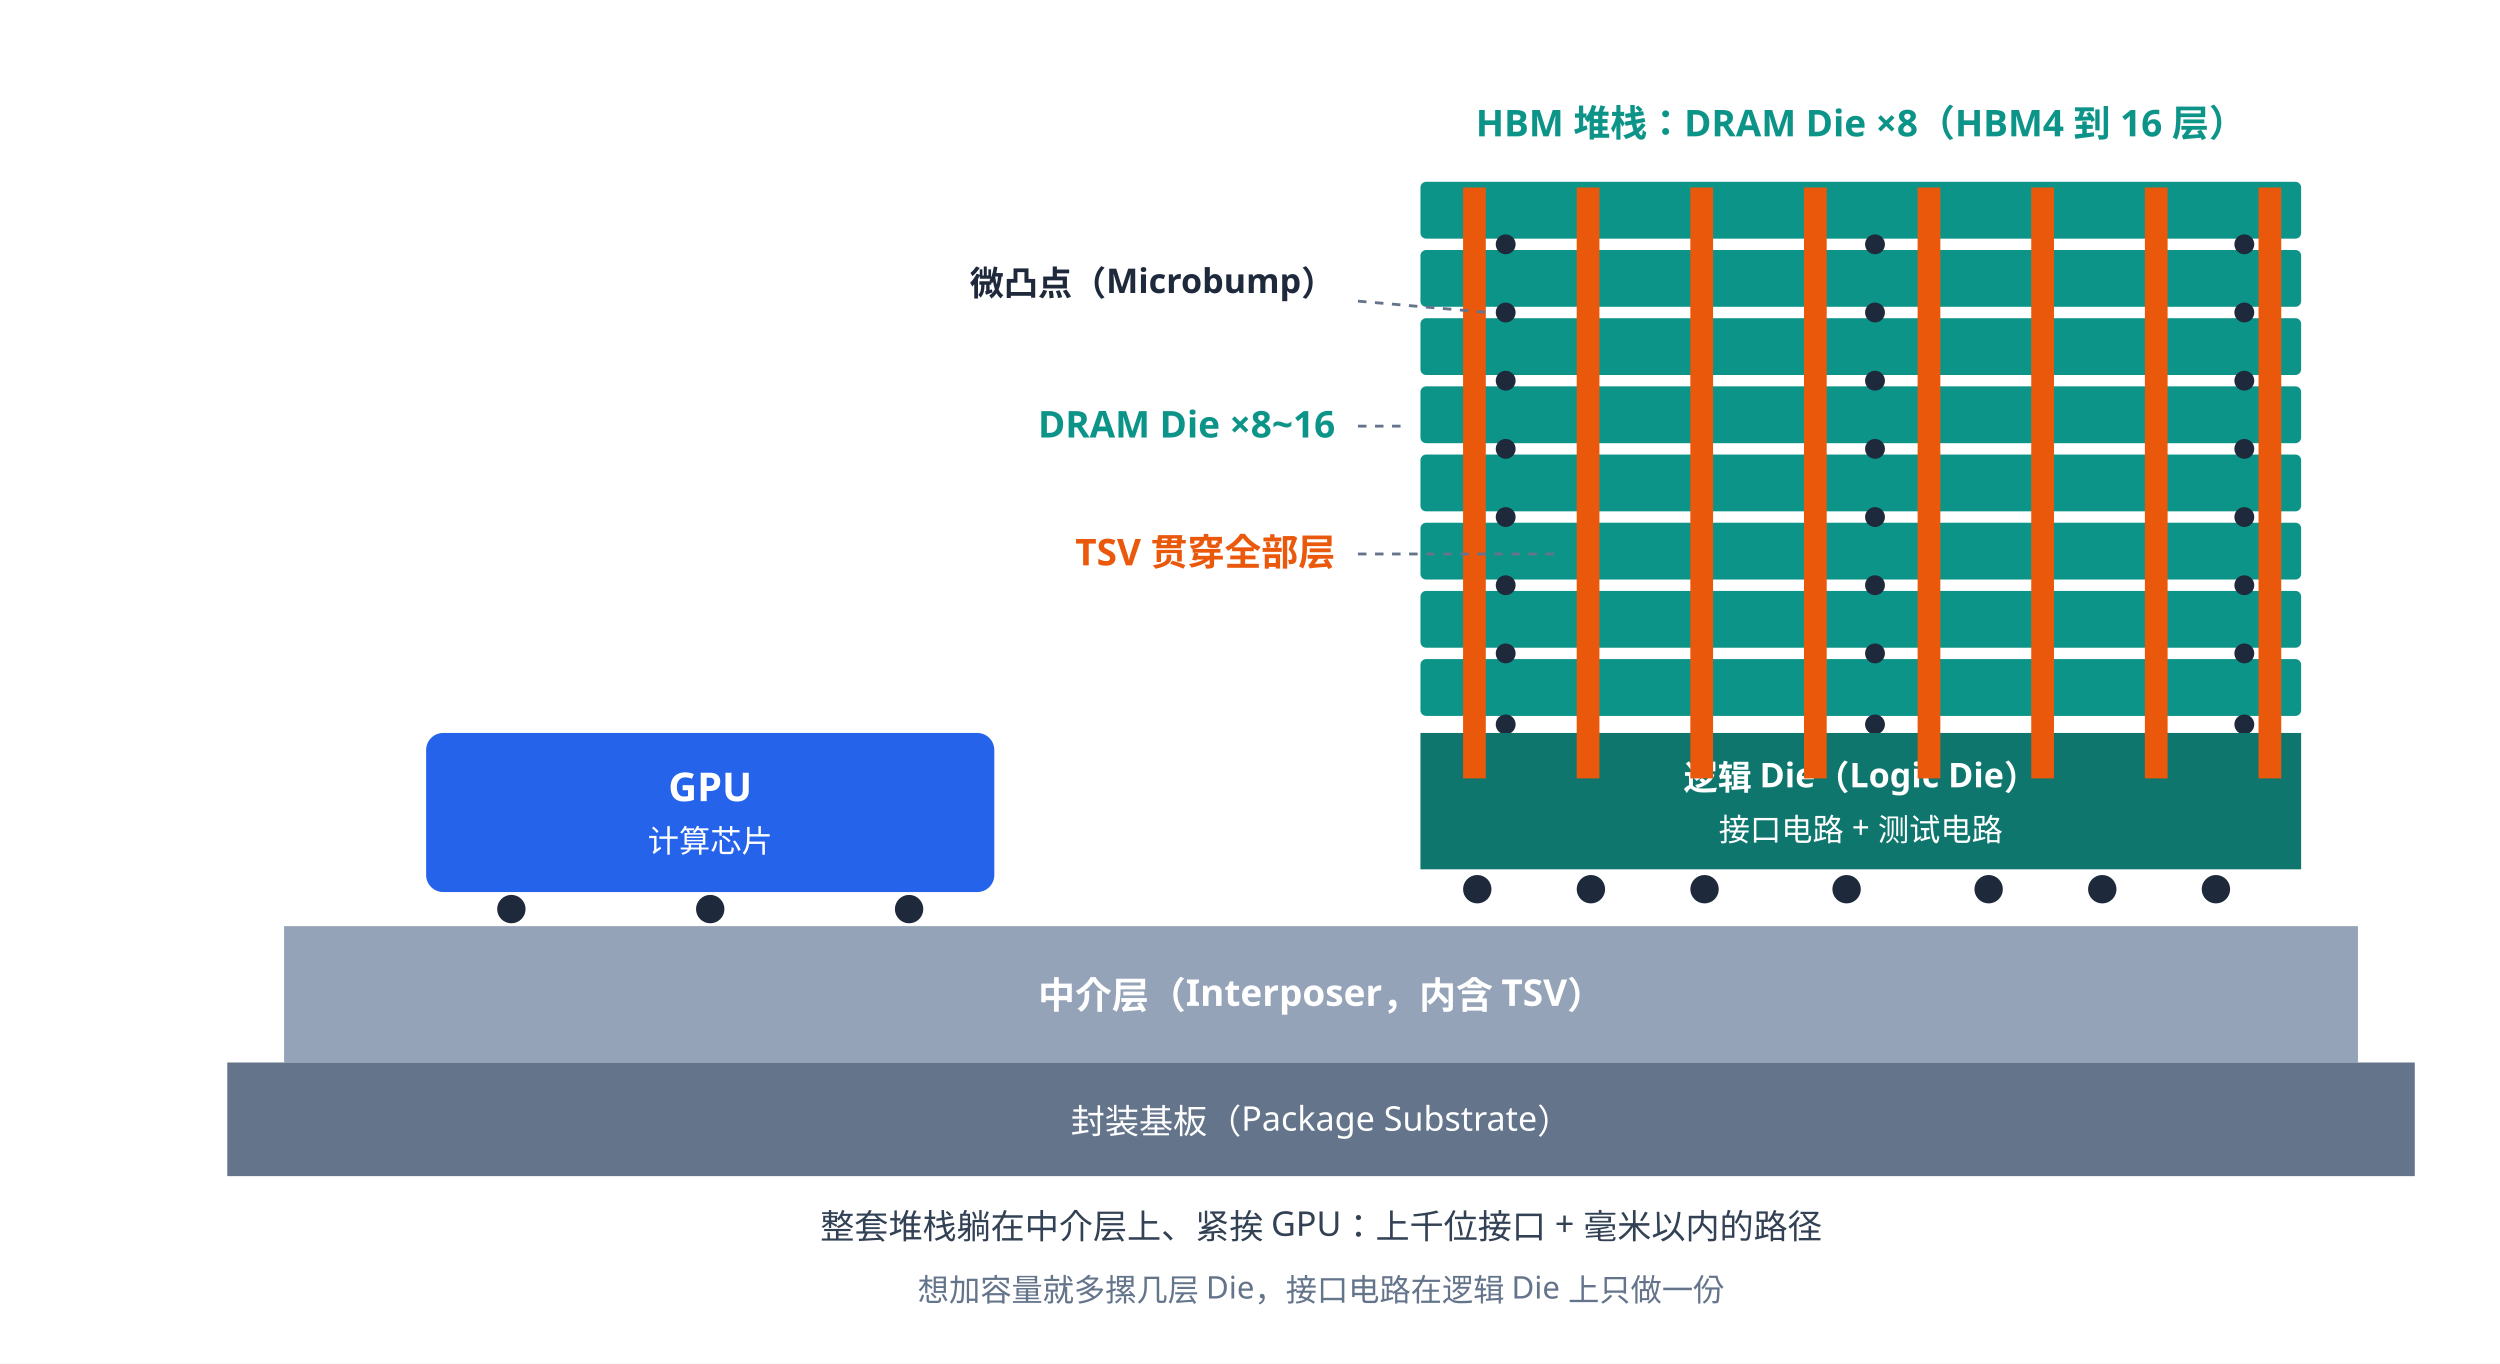
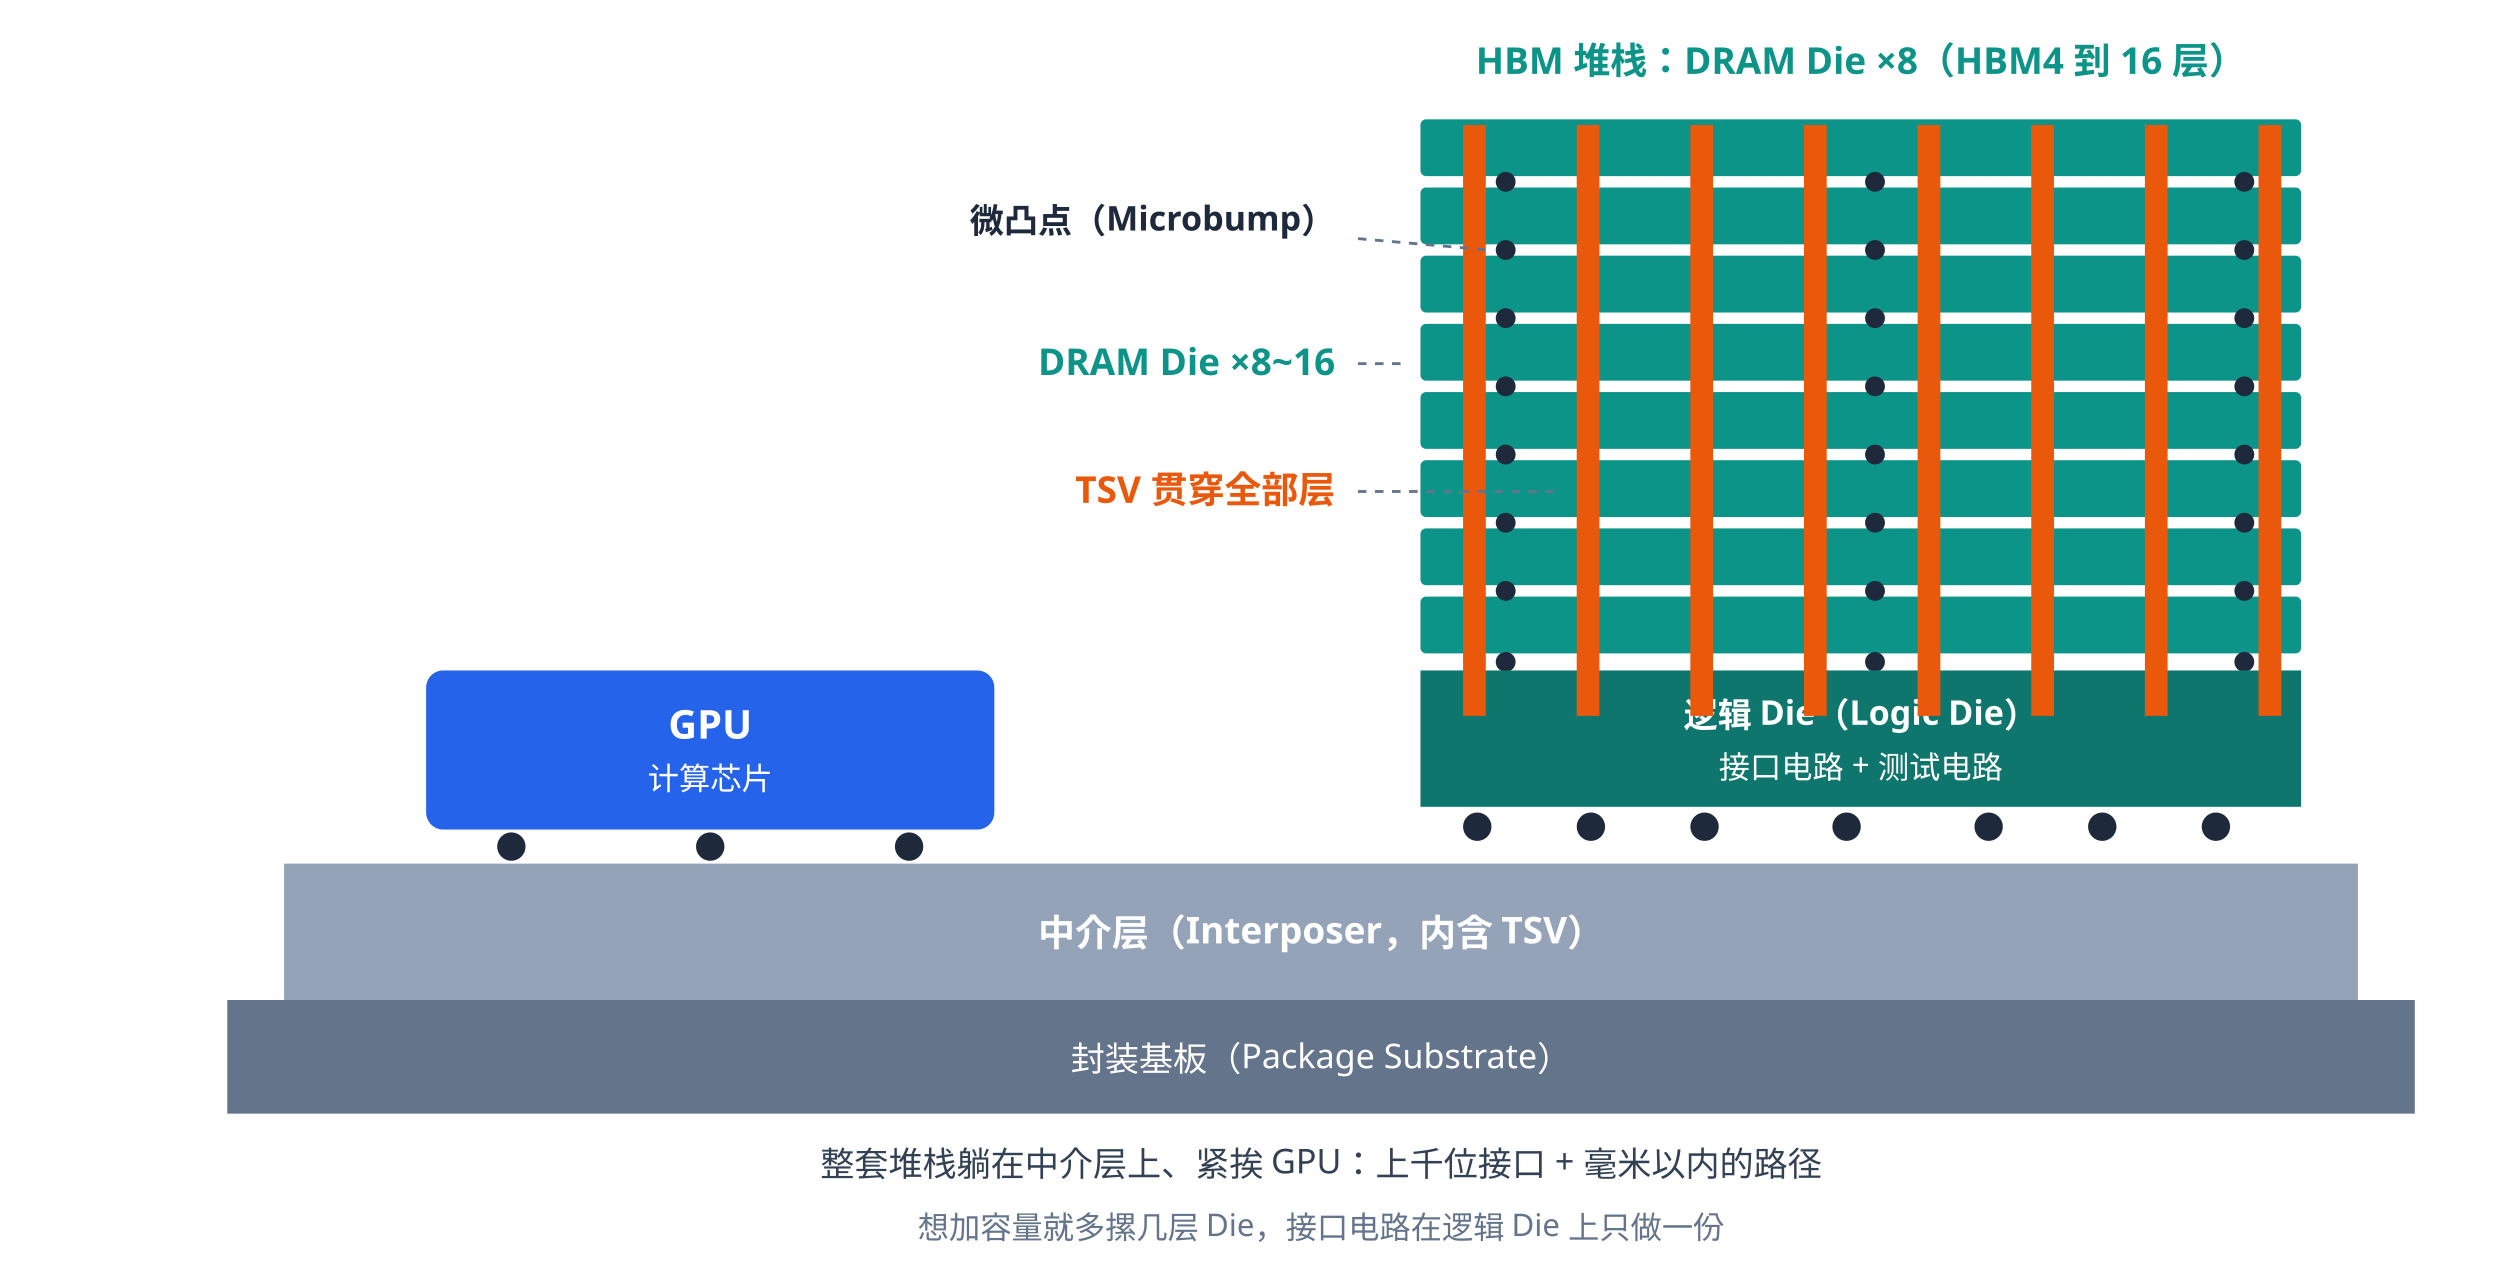
- <svg xmlns="http://www.w3.org/2000/svg" viewBox="0 0 880 480" font-family="'PingFang SC','Microsoft YaHei',sans-serif">
+ <svg xmlns="http://www.w3.org/2000/svg" viewBox="0 22 880 448" font-family="'PingFang SC','Microsoft YaHei',sans-serif">
  <rect x="0" y="0" width="880" height="480" fill="#ffffff" />
  <text x="655" y="48" text-anchor="middle" fill="#0d9488" font-size="13" font-weight="bold">HBM 堆栈：DRAM Die ×8（HBM4 到 16 层）</text>
  <rect x="500" y="64" width="310" height="20" rx="2" fill="#0d9488" />
  <rect x="500" y="88" width="310" height="20" rx="2" fill="#0d9488" />
  <rect x="500" y="112" width="310" height="20" rx="2" fill="#0d9488" />
  <rect x="500" y="136" width="310" height="20" rx="2" fill="#0d9488" />
  <rect x="500" y="160" width="310" height="20" rx="2" fill="#0d9488" />
  <rect x="500" y="184" width="310" height="20" rx="2" fill="#0d9488" />
  <rect x="500" y="208" width="310" height="20" rx="2" fill="#0d9488" />
  <rect x="500" y="232" width="310" height="20" rx="2" fill="#0d9488" />
  <g fill="#1e293b">
    <circle cx="530" cy="86" r="3.5" />
    <circle cx="660" cy="86" r="3.5" />
    <circle cx="790" cy="86" r="3.5" />
    <circle cx="530" cy="110" r="3.5" />
    <circle cx="660" cy="110" r="3.5" />
    <circle cx="790" cy="110" r="3.5" />
    <circle cx="530" cy="134" r="3.5" />
    <circle cx="660" cy="134" r="3.5" />
    <circle cx="790" cy="134" r="3.5" />
    <circle cx="530" cy="158" r="3.5" />
    <circle cx="660" cy="158" r="3.5" />
    <circle cx="790" cy="158" r="3.5" />
    <circle cx="530" cy="182" r="3.5" />
    <circle cx="660" cy="182" r="3.5" />
    <circle cx="790" cy="182" r="3.5" />
    <circle cx="530" cy="206" r="3.5" />
    <circle cx="660" cy="206" r="3.5" />
    <circle cx="790" cy="206" r="3.5" />
    <circle cx="530" cy="230" r="3.5" />
    <circle cx="660" cy="230" r="3.5" />
    <circle cx="790" cy="230" r="3.5" />
    <circle cx="530" cy="255" r="3.5" />
    <circle cx="660" cy="255" r="3.5" />
    <circle cx="790" cy="255" r="3.5" />
  </g>
  <rect x="500" y="258" width="310" height="48" fill="#0f766e" />
  <text x="655" y="278" text-anchor="middle" fill="#ffffff" font-size="12" font-weight="bold">逻辑 Die（Logic Die）</text>
  <text x="655" y="296" text-anchor="middle" fill="#ffffff" font-size="11">接口电路 + 测试电路</text>
  <rect x="515" y="66" width="8" height="208" fill="#ea580c" />
  <rect x="555" y="66" width="8" height="208" fill="#ea580c" />
  <rect x="595" y="66" width="8" height="208" fill="#ea580c" />
  <rect x="635" y="66" width="8" height="208" fill="#ea580c" />
  <rect x="675" y="66" width="8" height="208" fill="#ea580c" />
  <rect x="715" y="66" width="8" height="208" fill="#ea580c" />
  <rect x="755" y="66" width="8" height="208" fill="#ea580c" />
  <rect x="795" y="66" width="8" height="208" fill="#ea580c" />
  <circle cx="520" cy="313" r="5" fill="#1e293b" />
  <circle cx="560" cy="313" r="5" fill="#1e293b" />
  <circle cx="600" cy="313" r="5" fill="#1e293b" />
  <circle cx="650" cy="313" r="5" fill="#1e293b" />
  <circle cx="700" cy="313" r="5" fill="#1e293b" />
  <circle cx="740" cy="313" r="5" fill="#1e293b" />
  <circle cx="780" cy="313" r="5" fill="#1e293b" />
  <rect x="150" y="258" width="200" height="56" rx="6" fill="#2563eb" />
  <text x="250" y="282" text-anchor="middle" fill="#ffffff" font-size="14" font-weight="bold">GPU</text>
  <text x="250" y="300" text-anchor="middle" fill="#ffffff" font-size="11">计算芯片</text>
  <circle cx="180" cy="320" r="5" fill="#1e293b" />
  <circle cx="250" cy="320" r="5" fill="#1e293b" />
  <circle cx="320" cy="320" r="5" fill="#1e293b" />
  <rect x="100" y="326" width="730" height="48" fill="#94a3b8" />
  <text x="465" y="355" text-anchor="middle" fill="#ffffff" font-size="13" font-weight="bold">中介层（Interposer，内含 TSV）</text>
  <rect x="80" y="374" width="770" height="40" fill="#64748b" />
  <text x="465" y="399" text-anchor="middle" fill="#ffffff" font-size="12">封装基板（Package Substrate）</text>
  <line x1="478" y1="106" x2="524" y2="110" stroke="#64748b" stroke-width="1" stroke-dasharray="3,3" />
  <text x="470" y="104" text-anchor="end" fill="#1e293b" font-size="12" font-weight="bold">微凸点（Microbump）</text>
  <line x1="478" y1="150" x2="496" y2="150" stroke="#64748b" stroke-width="1" stroke-dasharray="3,3" />
  <text x="470" y="154" text-anchor="end" fill="#0d9488" font-size="13" font-weight="bold">DRAM Die ×8~16</text>
  <line x1="478" y1="195" x2="550" y2="195" stroke="#64748b" stroke-width="1" stroke-dasharray="3,3" />
  <text x="470" y="199" text-anchor="end" fill="#ea580c" font-size="13" font-weight="bold">TSV 贯穿全部层</text>
  <text x="465" y="436" text-anchor="middle" fill="#334155" font-size="12">整套堆栈躺在中介层上、紧挨 GPU：上千位接口 + 毫米以内的路径</text>
  <text x="465" y="458" text-anchor="middle" fill="#64748b" font-size="11">想加容量就多摞几层 Die，接口电路在逻辑 Die 上只做一份</text>
</svg>
